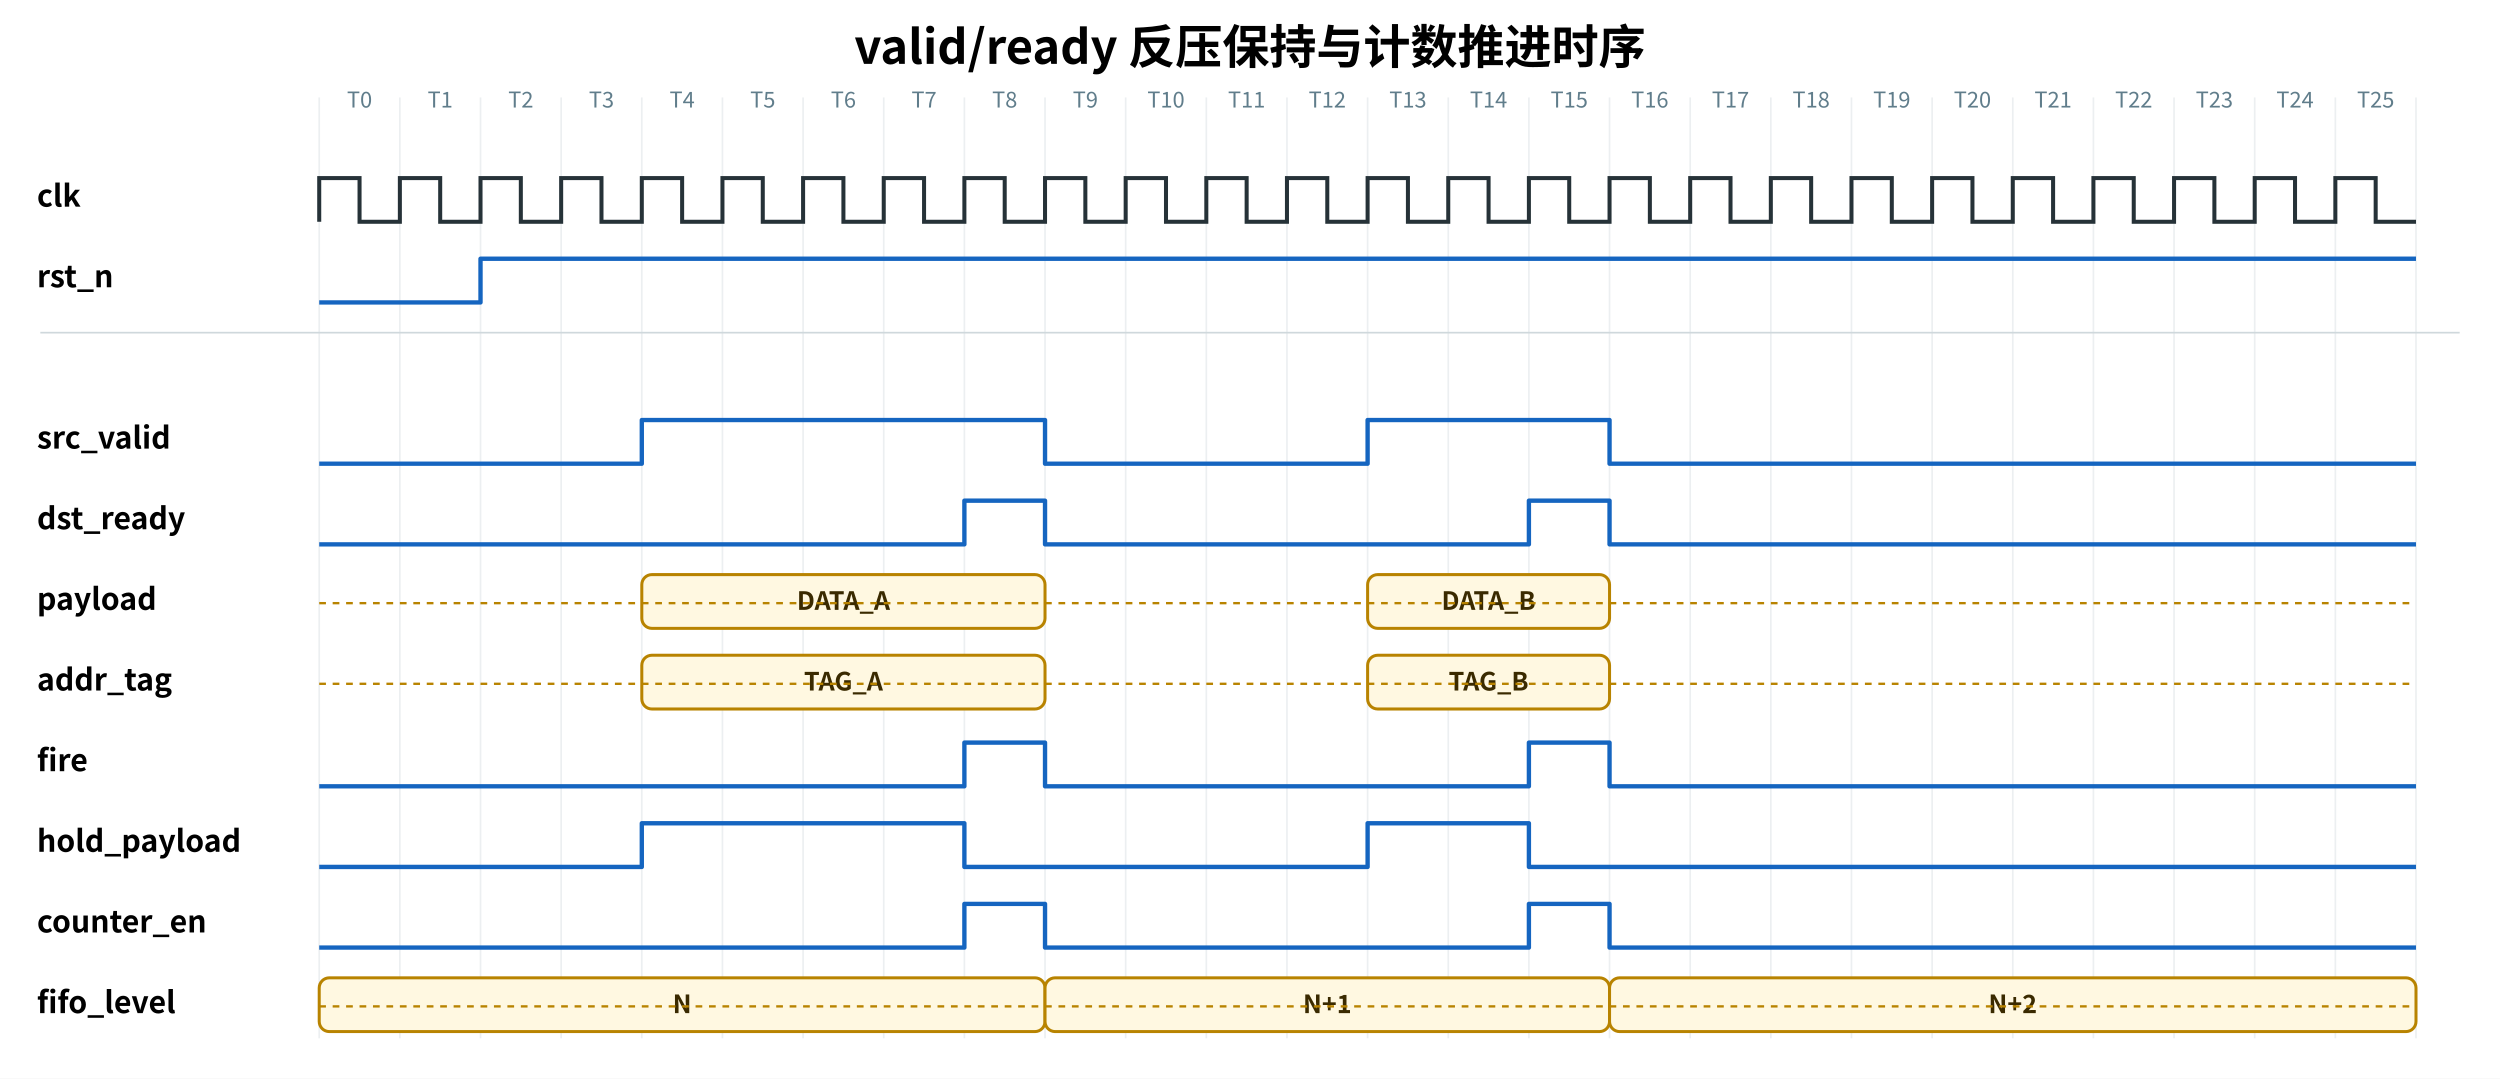
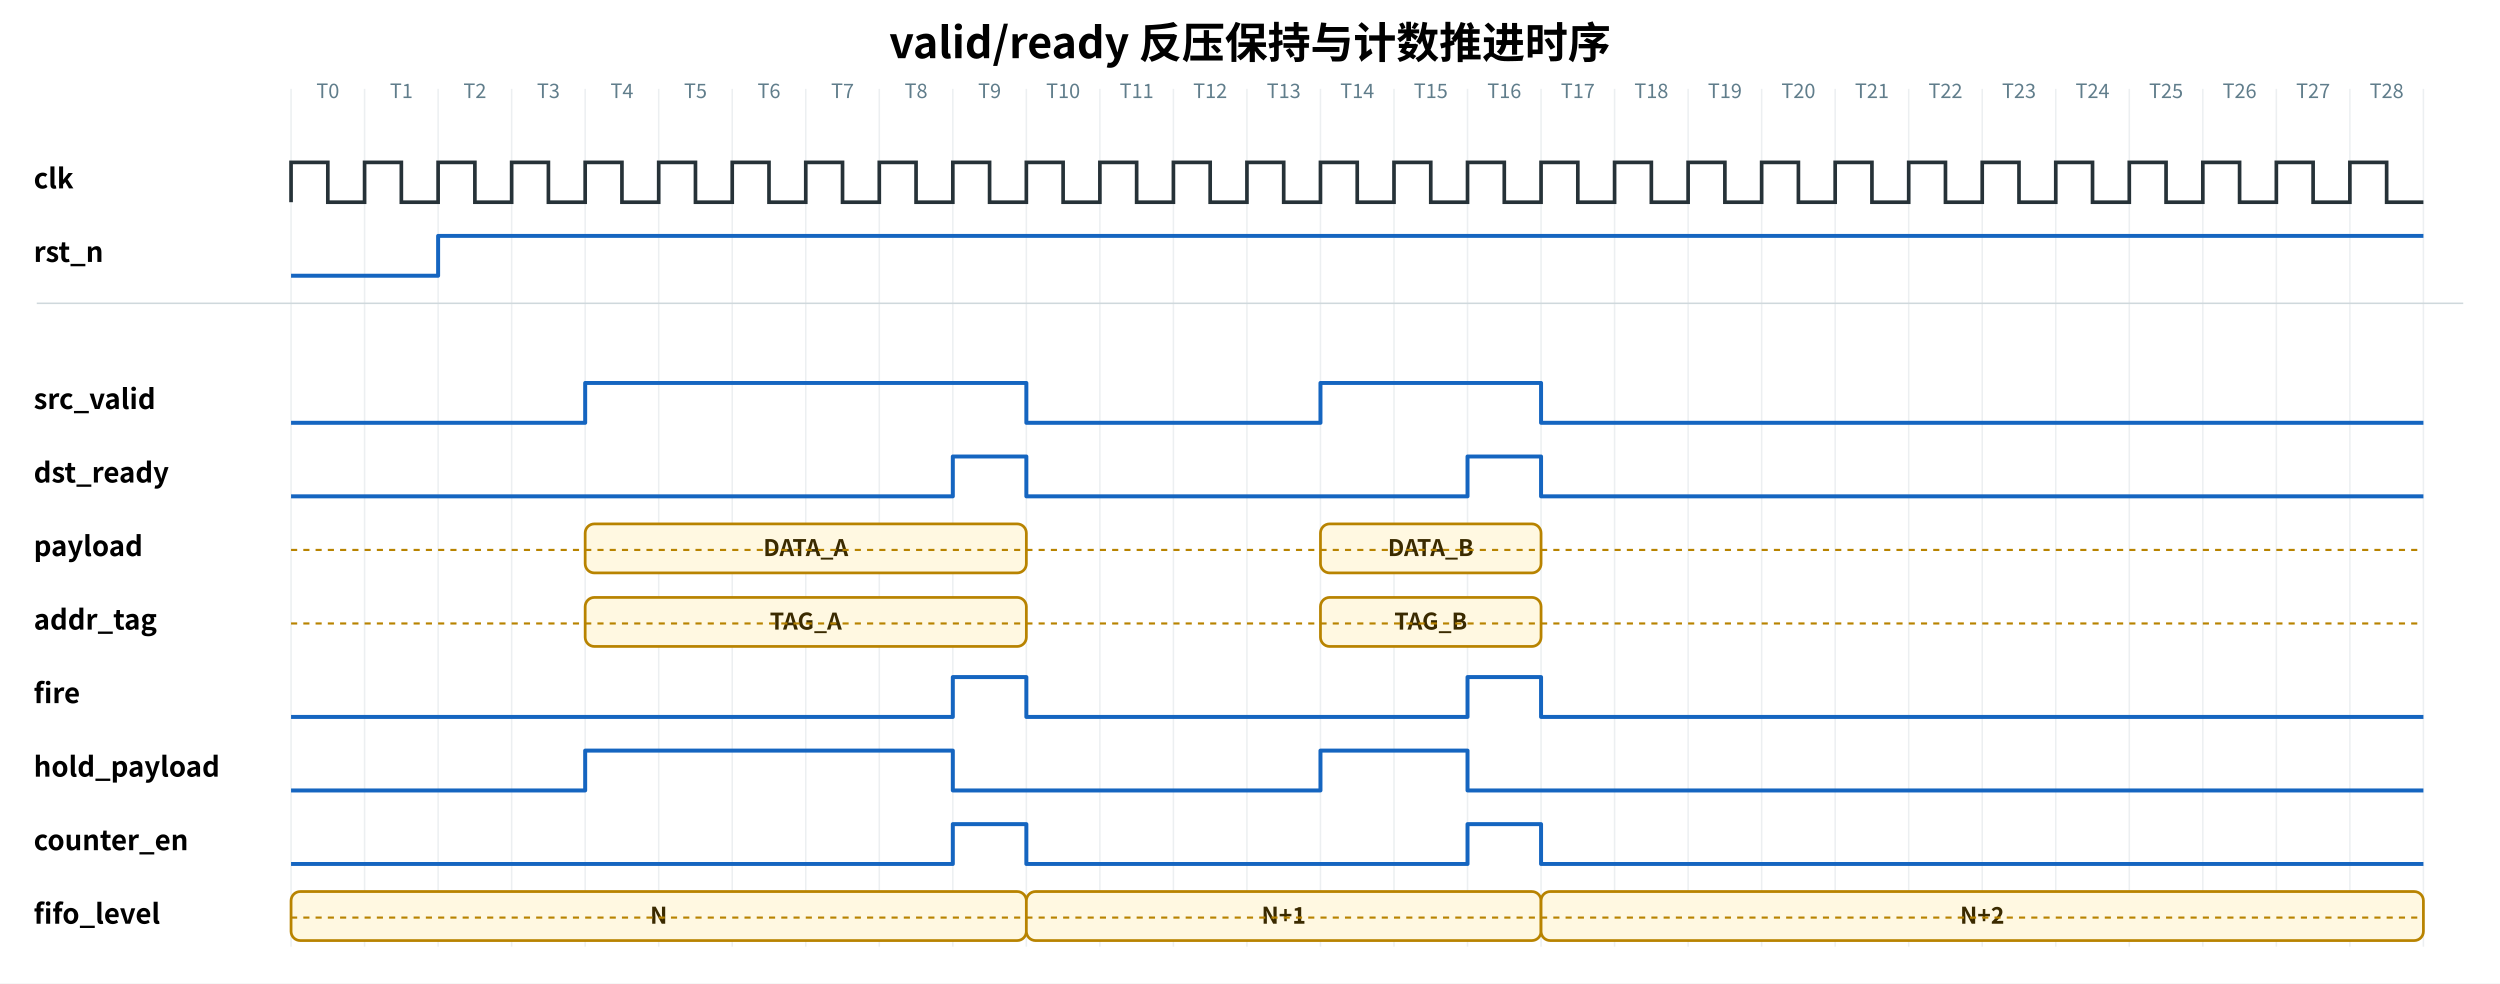
- <svg xmlns="http://www.w3.org/2000/svg" width="1488" height="642" viewBox="0 0 1488 642">
+ <svg xmlns="http://www.w3.org/2000/svg" width="1632" height="642" viewBox="0 0 1632 642">
  <style>text{font-family:"Noto Sans CJK SC","Microsoft YaHei",Arial,sans-serif}.title{font-size:28px;font-weight:700}.name{font-size:18px;font-weight:600}.tick{font-size:13px;fill:#607D8B}.buslabel{font-size:15px;font-weight:700;fill:#3A2A00}</style>
  <rect width="100%" height="100%" fill="white" />
-   <text x="744.0" y="38" class="title" text-anchor="middle">valid/ready 反压保持与计数推进时序</text>
+   <text x="816.0" y="38" class="title" text-anchor="middle">valid/ready 反压保持与计数推进时序</text>
  <line x1="190" y1="58" x2="190" y2="618" stroke="#ECEFF1" stroke-width="1" />
  <text x="214.0" y="64" class="tick" text-anchor="middle">T0</text>
  <line x1="238" y1="58" x2="238" y2="618" stroke="#ECEFF1" stroke-width="1" />
  <text x="262.0" y="64" class="tick" text-anchor="middle">T1</text>
  <line x1="286" y1="58" x2="286" y2="618" stroke="#ECEFF1" stroke-width="1" />
  <text x="310.0" y="64" class="tick" text-anchor="middle">T2</text>
  <line x1="334" y1="58" x2="334" y2="618" stroke="#ECEFF1" stroke-width="1" />
  <text x="358.0" y="64" class="tick" text-anchor="middle">T3</text>
  <line x1="382" y1="58" x2="382" y2="618" stroke="#ECEFF1" stroke-width="1" />
  <text x="406.0" y="64" class="tick" text-anchor="middle">T4</text>
  <line x1="430" y1="58" x2="430" y2="618" stroke="#ECEFF1" stroke-width="1" />
  <text x="454.0" y="64" class="tick" text-anchor="middle">T5</text>
  <line x1="478" y1="58" x2="478" y2="618" stroke="#ECEFF1" stroke-width="1" />
  <text x="502.0" y="64" class="tick" text-anchor="middle">T6</text>
  <line x1="526" y1="58" x2="526" y2="618" stroke="#ECEFF1" stroke-width="1" />
  <text x="550.0" y="64" class="tick" text-anchor="middle">T7</text>
  <line x1="574" y1="58" x2="574" y2="618" stroke="#ECEFF1" stroke-width="1" />
  <text x="598.0" y="64" class="tick" text-anchor="middle">T8</text>
  <line x1="622" y1="58" x2="622" y2="618" stroke="#ECEFF1" stroke-width="1" />
  <text x="646.0" y="64" class="tick" text-anchor="middle">T9</text>
  <line x1="670" y1="58" x2="670" y2="618" stroke="#ECEFF1" stroke-width="1" />
  <text x="694.0" y="64" class="tick" text-anchor="middle">T10</text>
  <line x1="718" y1="58" x2="718" y2="618" stroke="#ECEFF1" stroke-width="1" />
  <text x="742.0" y="64" class="tick" text-anchor="middle">T11</text>
  <line x1="766" y1="58" x2="766" y2="618" stroke="#ECEFF1" stroke-width="1" />
  <text x="790.0" y="64" class="tick" text-anchor="middle">T12</text>
  <line x1="814" y1="58" x2="814" y2="618" stroke="#ECEFF1" stroke-width="1" />
  <text x="838.0" y="64" class="tick" text-anchor="middle">T13</text>
  <line x1="862" y1="58" x2="862" y2="618" stroke="#ECEFF1" stroke-width="1" />
  <text x="886.0" y="64" class="tick" text-anchor="middle">T14</text>
  <line x1="910" y1="58" x2="910" y2="618" stroke="#ECEFF1" stroke-width="1" />
  <text x="934.0" y="64" class="tick" text-anchor="middle">T15</text>
  <line x1="958" y1="58" x2="958" y2="618" stroke="#ECEFF1" stroke-width="1" />
  <text x="982.0" y="64" class="tick" text-anchor="middle">T16</text>
  <line x1="1006" y1="58" x2="1006" y2="618" stroke="#ECEFF1" stroke-width="1" />
  <text x="1030.0" y="64" class="tick" text-anchor="middle">T17</text>
  <line x1="1054" y1="58" x2="1054" y2="618" stroke="#ECEFF1" stroke-width="1" />
  <text x="1078.0" y="64" class="tick" text-anchor="middle">T18</text>
  <line x1="1102" y1="58" x2="1102" y2="618" stroke="#ECEFF1" stroke-width="1" />
  <text x="1126.0" y="64" class="tick" text-anchor="middle">T19</text>
  <line x1="1150" y1="58" x2="1150" y2="618" stroke="#ECEFF1" stroke-width="1" />
  <text x="1174.0" y="64" class="tick" text-anchor="middle">T20</text>
  <line x1="1198" y1="58" x2="1198" y2="618" stroke="#ECEFF1" stroke-width="1" />
  <text x="1222.0" y="64" class="tick" text-anchor="middle">T21</text>
  <line x1="1246" y1="58" x2="1246" y2="618" stroke="#ECEFF1" stroke-width="1" />
  <text x="1270.0" y="64" class="tick" text-anchor="middle">T22</text>
  <line x1="1294" y1="58" x2="1294" y2="618" stroke="#ECEFF1" stroke-width="1" />
  <text x="1318.0" y="64" class="tick" text-anchor="middle">T23</text>
  <line x1="1342" y1="58" x2="1342" y2="618" stroke="#ECEFF1" stroke-width="1" />
  <text x="1366.0" y="64" class="tick" text-anchor="middle">T24</text>
  <line x1="1390" y1="58" x2="1390" y2="618" stroke="#ECEFF1" stroke-width="1" />
  <text x="1414.0" y="64" class="tick" text-anchor="middle">T25</text>
  <line x1="1438" y1="58" x2="1438" y2="618" stroke="#ECEFF1" stroke-width="1" />
+   <text x="1462.0" y="64" class="tick" text-anchor="middle">T26</text>
+   <line x1="1486" y1="58" x2="1486" y2="618" stroke="#ECEFF1" stroke-width="1" />
+   <text x="1510.0" y="64" class="tick" text-anchor="middle">T27</text>
+   <line x1="1534" y1="58" x2="1534" y2="618" stroke="#ECEFF1" stroke-width="1" />
+   <text x="1558.0" y="64" class="tick" text-anchor="middle">T28</text>
+   <line x1="1582" y1="58" x2="1582" y2="618" stroke="#ECEFF1" stroke-width="1" />
  <text x="22" y="123" class="name">clk</text>
-   <path d="M190,132 L190,132 L190,106 L214.0,106 L214.0,132 L238,132 L238,132 L238,106 L262.0,106 L262.0,132 L286,132 L286,132 L286,106 L310.0,106 L310.0,132 L334,132 L334,132 L334,106 L358.0,106 L358.0,132 L382,132 L382,132 L382,106 L406.0,106 L406.0,132 L430,132 L430,132 L430,106 L454.0,106 L454.0,132 L478,132 L478,132 L478,106 L502.0,106 L502.0,132 L526,132 L526,132 L526,106 L550.0,106 L550.0,132 L574,132 L574,132 L574,106 L598.0,106 L598.0,132 L622,132 L622,132 L622,106 L646.0,106 L646.0,132 L670,132 L670,132 L670,106 L694.0,106 L694.0,132 L718,132 L718,132 L718,106 L742.0,106 L742.0,132 L766,132 L766,132 L766,106 L790.0,106 L790.0,132 L814,132 L814,132 L814,106 L838.0,106 L838.0,132 L862,132 L862,132 L862,106 L886.0,106 L886.0,132 L910,132 L910,132 L910,106 L934.0,106 L934.0,132 L958,132 L958,132 L958,106 L982.0,106 L982.0,132 L1006,132 L1006,132 L1006,106 L1030.0,106 L1030.0,132 L1054,132 L1054,132 L1054,106 L1078.0,106 L1078.0,132 L1102,132 L1102,132 L1102,106 L1126.0,106 L1126.0,132 L1150,132 L1150,132 L1150,106 L1174.0,106 L1174.0,132 L1198,132 L1198,132 L1198,106 L1222.0,106 L1222.0,132 L1246,132 L1246,132 L1246,106 L1270.0,106 L1270.0,132 L1294,132 L1294,132 L1294,106 L1318.0,106 L1318.0,132 L1342,132 L1342,132 L1342,106 L1366.0,106 L1366.0,132 L1390,132 L1390,132 L1390,106 L1414.0,106 L1414.0,132 L1438,132" fill="none" stroke="#263238" stroke-width="2.4" />
+   <path d="M190,132 L190,132 L190,106 L214.0,106 L214.0,132 L238,132 L238,132 L238,106 L262.0,106 L262.0,132 L286,132 L286,132 L286,106 L310.0,106 L310.0,132 L334,132 L334,132 L334,106 L358.0,106 L358.0,132 L382,132 L382,132 L382,106 L406.0,106 L406.0,132 L430,132 L430,132 L430,106 L454.0,106 L454.0,132 L478,132 L478,132 L478,106 L502.0,106 L502.0,132 L526,132 L526,132 L526,106 L550.0,106 L550.0,132 L574,132 L574,132 L574,106 L598.0,106 L598.0,132 L622,132 L622,132 L622,106 L646.0,106 L646.0,132 L670,132 L670,132 L670,106 L694.0,106 L694.0,132 L718,132 L718,132 L718,106 L742.0,106 L742.0,132 L766,132 L766,132 L766,106 L790.0,106 L790.0,132 L814,132 L814,132 L814,106 L838.0,106 L838.0,132 L862,132 L862,132 L862,106 L886.0,106 L886.0,132 L910,132 L910,132 L910,106 L934.0,106 L934.0,132 L958,132 L958,132 L958,106 L982.0,106 L982.0,132 L1006,132 L1006,132 L1006,106 L1030.0,106 L1030.0,132 L1054,132 L1054,132 L1054,106 L1078.0,106 L1078.0,132 L1102,132 L1102,132 L1102,106 L1126.0,106 L1126.0,132 L1150,132 L1150,132 L1150,106 L1174.0,106 L1174.0,132 L1198,132 L1198,132 L1198,106 L1222.0,106 L1222.0,132 L1246,132 L1246,132 L1246,106 L1270.0,106 L1270.0,132 L1294,132 L1294,132 L1294,106 L1318.0,106 L1318.0,132 L1342,132 L1342,132 L1342,106 L1366.0,106 L1366.0,132 L1390,132 L1390,132 L1390,106 L1414.0,106 L1414.0,132 L1438,132 L1438,132 L1438,106 L1462.0,106 L1462.0,132 L1486,132 L1486,132 L1486,106 L1510.0,106 L1510.0,132 L1534,132 L1534,132 L1534,106 L1558.0,106 L1558.0,132 L1582,132" fill="none" stroke="#263238" stroke-width="2.4" />
  <text x="22" y="171" class="name">rst_n</text>
-   <path d="M190,180 L238,180 L286,180 L286,154 L334,154 L382,154 L430,154 L478,154 L526,154 L574,154 L622,154 L670,154 L718,154 L766,154 L814,154 L862,154 L910,154 L958,154 L1006,154 L1054,154 L1102,154 L1150,154 L1198,154 L1246,154 L1294,154 L1342,154 L1390,154 L1438,154" fill="none" stroke="#1565C0" stroke-width="2.6" stroke-linejoin="round" />
-   <line x1="24" y1="198.0" x2="1464" y2="198.0" stroke="#CFD8DC" stroke-width="1" />
+   <path d="M190,180 L238,180 L286,180 L286,154 L334,154 L382,154 L430,154 L478,154 L526,154 L574,154 L622,154 L670,154 L718,154 L766,154 L814,154 L862,154 L910,154 L958,154 L1006,154 L1054,154 L1102,154 L1150,154 L1198,154 L1246,154 L1294,154 L1342,154 L1390,154 L1438,154 L1486,154 L1534,154 L1582,154" fill="none" stroke="#1565C0" stroke-width="2.6" stroke-linejoin="round" />
+   <line x1="24" y1="198.0" x2="1608" y2="198.0" stroke="#CFD8DC" stroke-width="1" />
  <text x="22" y="267" class="name">src_valid</text>
-   <path d="M190,276 L238,276 L286,276 L334,276 L382,276 L382,250 L430,250 L478,250 L526,250 L574,250 L622,250 L622,276 L670,276 L718,276 L766,276 L814,276 L814,250 L862,250 L910,250 L958,250 L958,276 L1006,276 L1054,276 L1102,276 L1150,276 L1198,276 L1246,276 L1294,276 L1342,276 L1390,276 L1438,276" fill="none" stroke="#1565C0" stroke-width="2.6" stroke-linejoin="round" />
+   <path d="M190,276 L238,276 L286,276 L334,276 L382,276 L382,250 L430,250 L478,250 L526,250 L574,250 L622,250 L670,250 L670,276 L718,276 L766,276 L814,276 L862,276 L862,250 L910,250 L958,250 L1006,250 L1006,276 L1054,276 L1102,276 L1150,276 L1198,276 L1246,276 L1294,276 L1342,276 L1390,276 L1438,276 L1486,276 L1534,276 L1582,276" fill="none" stroke="#1565C0" stroke-width="2.6" stroke-linejoin="round" />
  <text x="22" y="315" class="name">dst_ready</text>
-   <path d="M190,324 L238,324 L286,324 L334,324 L382,324 L430,324 L478,324 L526,324 L574,324 L574,298 L622,298 L622,324 L670,324 L718,324 L766,324 L814,324 L862,324 L910,324 L910,298 L958,298 L958,324 L1006,324 L1054,324 L1102,324 L1150,324 L1198,324 L1246,324 L1294,324 L1342,324 L1390,324 L1438,324" fill="none" stroke="#1565C0" stroke-width="2.6" stroke-linejoin="round" />
+   <path d="M190,324 L238,324 L286,324 L334,324 L382,324 L430,324 L478,324 L526,324 L574,324 L622,324 L622,298 L670,298 L670,324 L718,324 L766,324 L814,324 L862,324 L910,324 L958,324 L958,298 L1006,298 L1006,324 L1054,324 L1102,324 L1150,324 L1198,324 L1246,324 L1294,324 L1342,324 L1390,324 L1438,324 L1486,324 L1534,324 L1582,324" fill="none" stroke="#1565C0" stroke-width="2.6" stroke-linejoin="round" />
  <text x="22" y="363" class="name">payload</text>
-   <rect x="382" y="342" width="240" height="32" rx="6" fill="#FFF8E1" stroke="#B88300" stroke-width="1.8" />
-   <text x="502.0" y="363" class="buslabel" text-anchor="middle">DATA_A</text>
-   <rect x="814" y="342" width="144" height="32" rx="6" fill="#FFF8E1" stroke="#B88300" stroke-width="1.8" />
-   <text x="886.0" y="363" class="buslabel" text-anchor="middle">DATA_B</text>
-   <line x1="190" y1="359" x2="1438" y2="359" stroke="#B88300" stroke-width="1.4" stroke-dasharray="4 4" />
+   <rect x="382" y="342" width="288" height="32" rx="6" fill="#FFF8E1" stroke="#B88300" stroke-width="1.8" />
+   <text x="526.0" y="363" class="buslabel" text-anchor="middle">DATA_A</text>
+   <rect x="862" y="342" width="144" height="32" rx="6" fill="#FFF8E1" stroke="#B88300" stroke-width="1.8" />
+   <text x="934.0" y="363" class="buslabel" text-anchor="middle">DATA_B</text>
+   <line x1="190" y1="359" x2="1582" y2="359" stroke="#B88300" stroke-width="1.4" stroke-dasharray="4 4" />
  <text x="22" y="411" class="name">addr_tag</text>
-   <rect x="382" y="390" width="240" height="32" rx="6" fill="#FFF8E1" stroke="#B88300" stroke-width="1.8" />
-   <text x="502.0" y="411" class="buslabel" text-anchor="middle">TAG_A</text>
-   <rect x="814" y="390" width="144" height="32" rx="6" fill="#FFF8E1" stroke="#B88300" stroke-width="1.8" />
-   <text x="886.0" y="411" class="buslabel" text-anchor="middle">TAG_B</text>
-   <line x1="190" y1="407" x2="1438" y2="407" stroke="#B88300" stroke-width="1.4" stroke-dasharray="4 4" />
+   <rect x="382" y="390" width="288" height="32" rx="6" fill="#FFF8E1" stroke="#B88300" stroke-width="1.8" />
+   <text x="526.0" y="411" class="buslabel" text-anchor="middle">TAG_A</text>
+   <rect x="862" y="390" width="144" height="32" rx="6" fill="#FFF8E1" stroke="#B88300" stroke-width="1.8" />
+   <text x="934.0" y="411" class="buslabel" text-anchor="middle">TAG_B</text>
+   <line x1="190" y1="407" x2="1582" y2="407" stroke="#B88300" stroke-width="1.4" stroke-dasharray="4 4" />
  <text x="22" y="459" class="name">fire</text>
-   <path d="M190,468 L238,468 L286,468 L334,468 L382,468 L430,468 L478,468 L526,468 L574,468 L574,442 L622,442 L622,468 L670,468 L718,468 L766,468 L814,468 L862,468 L910,468 L910,442 L958,442 L958,468 L1006,468 L1054,468 L1102,468 L1150,468 L1198,468 L1246,468 L1294,468 L1342,468 L1390,468 L1438,468" fill="none" stroke="#1565C0" stroke-width="2.6" stroke-linejoin="round" />
+   <path d="M190,468 L238,468 L286,468 L334,468 L382,468 L430,468 L478,468 L526,468 L574,468 L622,468 L622,442 L670,442 L670,468 L718,468 L766,468 L814,468 L862,468 L910,468 L958,468 L958,442 L1006,442 L1006,468 L1054,468 L1102,468 L1150,468 L1198,468 L1246,468 L1294,468 L1342,468 L1390,468 L1438,468 L1486,468 L1534,468 L1582,468" fill="none" stroke="#1565C0" stroke-width="2.6" stroke-linejoin="round" />
  <text x="22" y="507" class="name">hold_payload</text>
-   <path d="M190,516 L238,516 L286,516 L334,516 L382,516 L382,490 L430,490 L478,490 L526,490 L574,490 L574,516 L622,516 L670,516 L718,516 L766,516 L814,516 L814,490 L862,490 L910,490 L910,516 L958,516 L1006,516 L1054,516 L1102,516 L1150,516 L1198,516 L1246,516 L1294,516 L1342,516 L1390,516 L1438,516" fill="none" stroke="#1565C0" stroke-width="2.6" stroke-linejoin="round" />
+   <path d="M190,516 L238,516 L286,516 L334,516 L382,516 L382,490 L430,490 L478,490 L526,490 L574,490 L622,490 L622,516 L670,516 L718,516 L766,516 L814,516 L862,516 L862,490 L910,490 L958,490 L958,516 L1006,516 L1054,516 L1102,516 L1150,516 L1198,516 L1246,516 L1294,516 L1342,516 L1390,516 L1438,516 L1486,516 L1534,516 L1582,516" fill="none" stroke="#1565C0" stroke-width="2.6" stroke-linejoin="round" />
  <text x="22" y="555" class="name">counter_en</text>
-   <path d="M190,564 L238,564 L286,564 L334,564 L382,564 L430,564 L478,564 L526,564 L574,564 L574,538 L622,538 L622,564 L670,564 L718,564 L766,564 L814,564 L862,564 L910,564 L910,538 L958,538 L958,564 L1006,564 L1054,564 L1102,564 L1150,564 L1198,564 L1246,564 L1294,564 L1342,564 L1390,564 L1438,564" fill="none" stroke="#1565C0" stroke-width="2.6" stroke-linejoin="round" />
+   <path d="M190,564 L238,564 L286,564 L334,564 L382,564 L430,564 L478,564 L526,564 L574,564 L622,564 L622,538 L670,538 L670,564 L718,564 L766,564 L814,564 L862,564 L910,564 L958,564 L958,538 L1006,538 L1006,564 L1054,564 L1102,564 L1150,564 L1198,564 L1246,564 L1294,564 L1342,564 L1390,564 L1438,564 L1486,564 L1534,564 L1582,564" fill="none" stroke="#1565C0" stroke-width="2.6" stroke-linejoin="round" />
  <text x="22" y="603" class="name">fifo_level</text>
-   <rect x="190" y="582" width="432" height="32" rx="6" fill="#FFF8E1" stroke="#B88300" stroke-width="1.8" />
-   <text x="406.0" y="603" class="buslabel" text-anchor="middle">N</text>
-   <rect x="622" y="582" width="336" height="32" rx="6" fill="#FFF8E1" stroke="#B88300" stroke-width="1.8" />
-   <text x="790.0" y="603" class="buslabel" text-anchor="middle">N+1</text>
-   <rect x="958" y="582" width="480" height="32" rx="6" fill="#FFF8E1" stroke="#B88300" stroke-width="1.8" />
-   <text x="1198.0" y="603" class="buslabel" text-anchor="middle">N+2</text>
-   <line x1="190" y1="599" x2="1438" y2="599" stroke="#B88300" stroke-width="1.4" stroke-dasharray="4 4" />
+   <rect x="190" y="582" width="480" height="32" rx="6" fill="#FFF8E1" stroke="#B88300" stroke-width="1.8" />
+   <text x="430.0" y="603" class="buslabel" text-anchor="middle">N</text>
+   <rect x="670" y="582" width="336" height="32" rx="6" fill="#FFF8E1" stroke="#B88300" stroke-width="1.8" />
+   <text x="838.0" y="603" class="buslabel" text-anchor="middle">N+1</text>
+   <rect x="1006" y="582" width="576" height="32" rx="6" fill="#FFF8E1" stroke="#B88300" stroke-width="1.8" />
+   <text x="1294.0" y="603" class="buslabel" text-anchor="middle">N+2</text>
+   <line x1="190" y1="599" x2="1582" y2="599" stroke="#B88300" stroke-width="1.4" stroke-dasharray="4 4" />
</svg>
